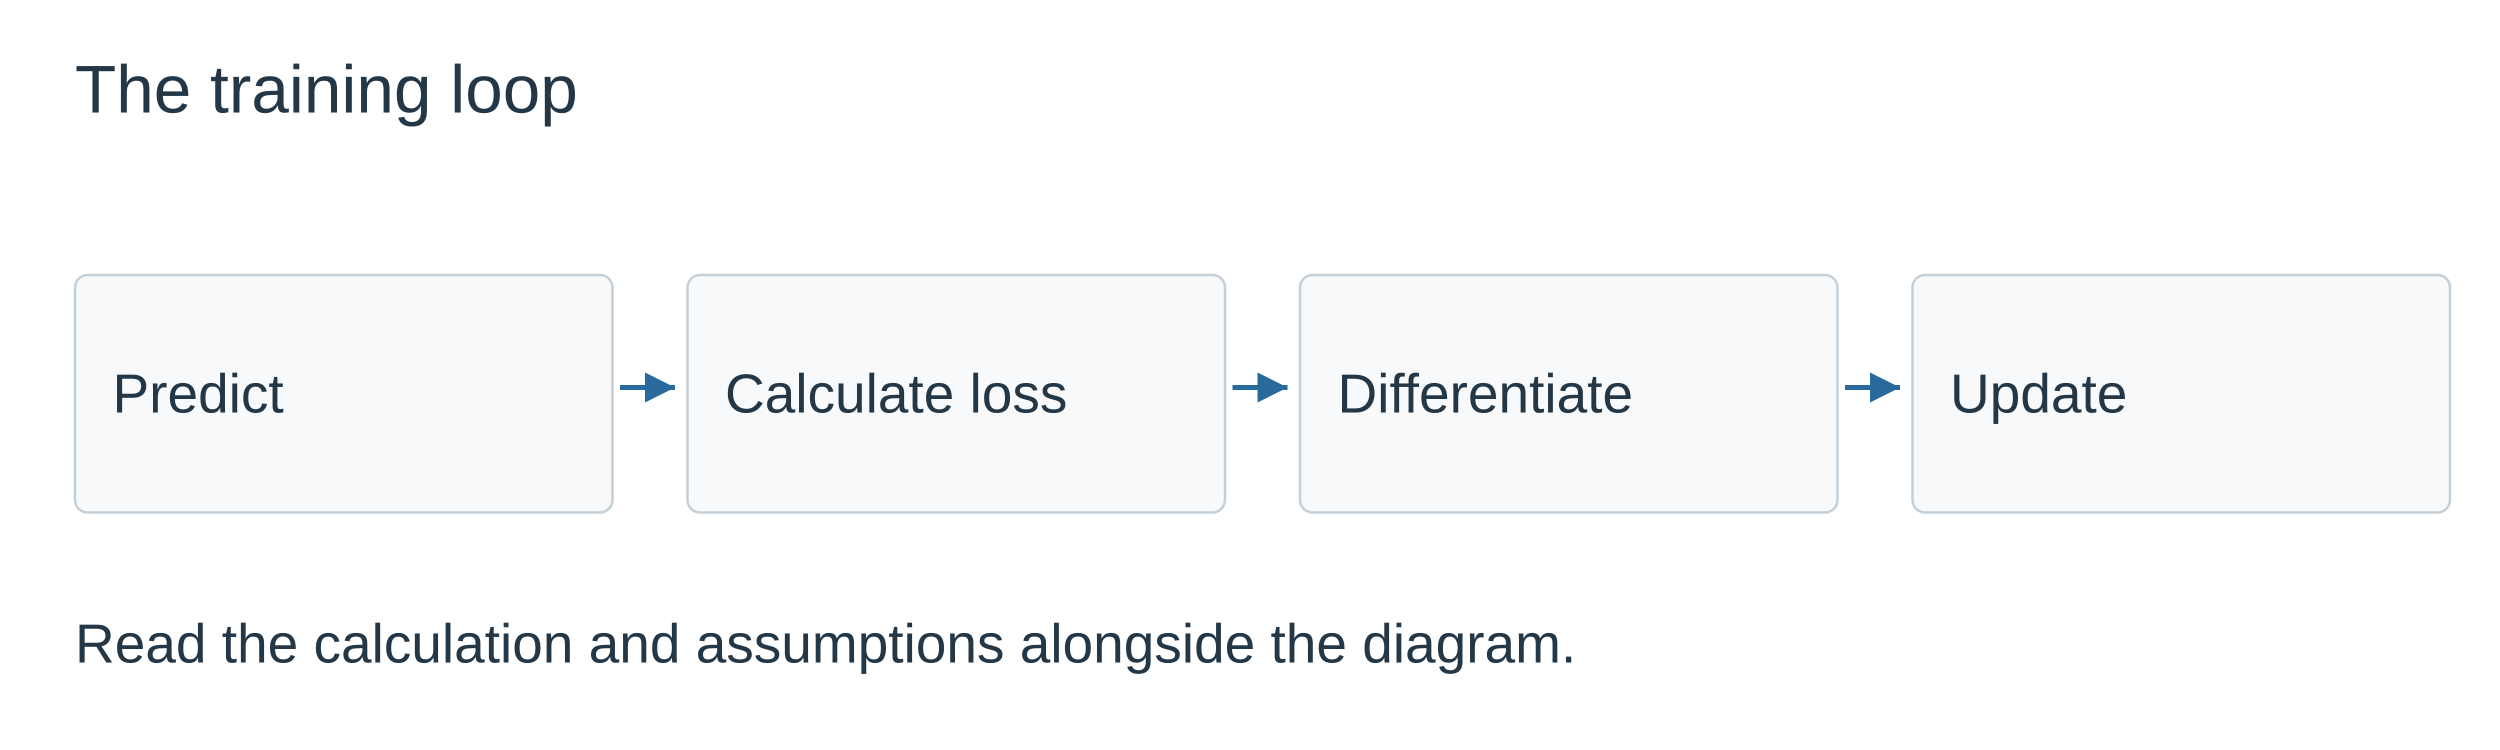
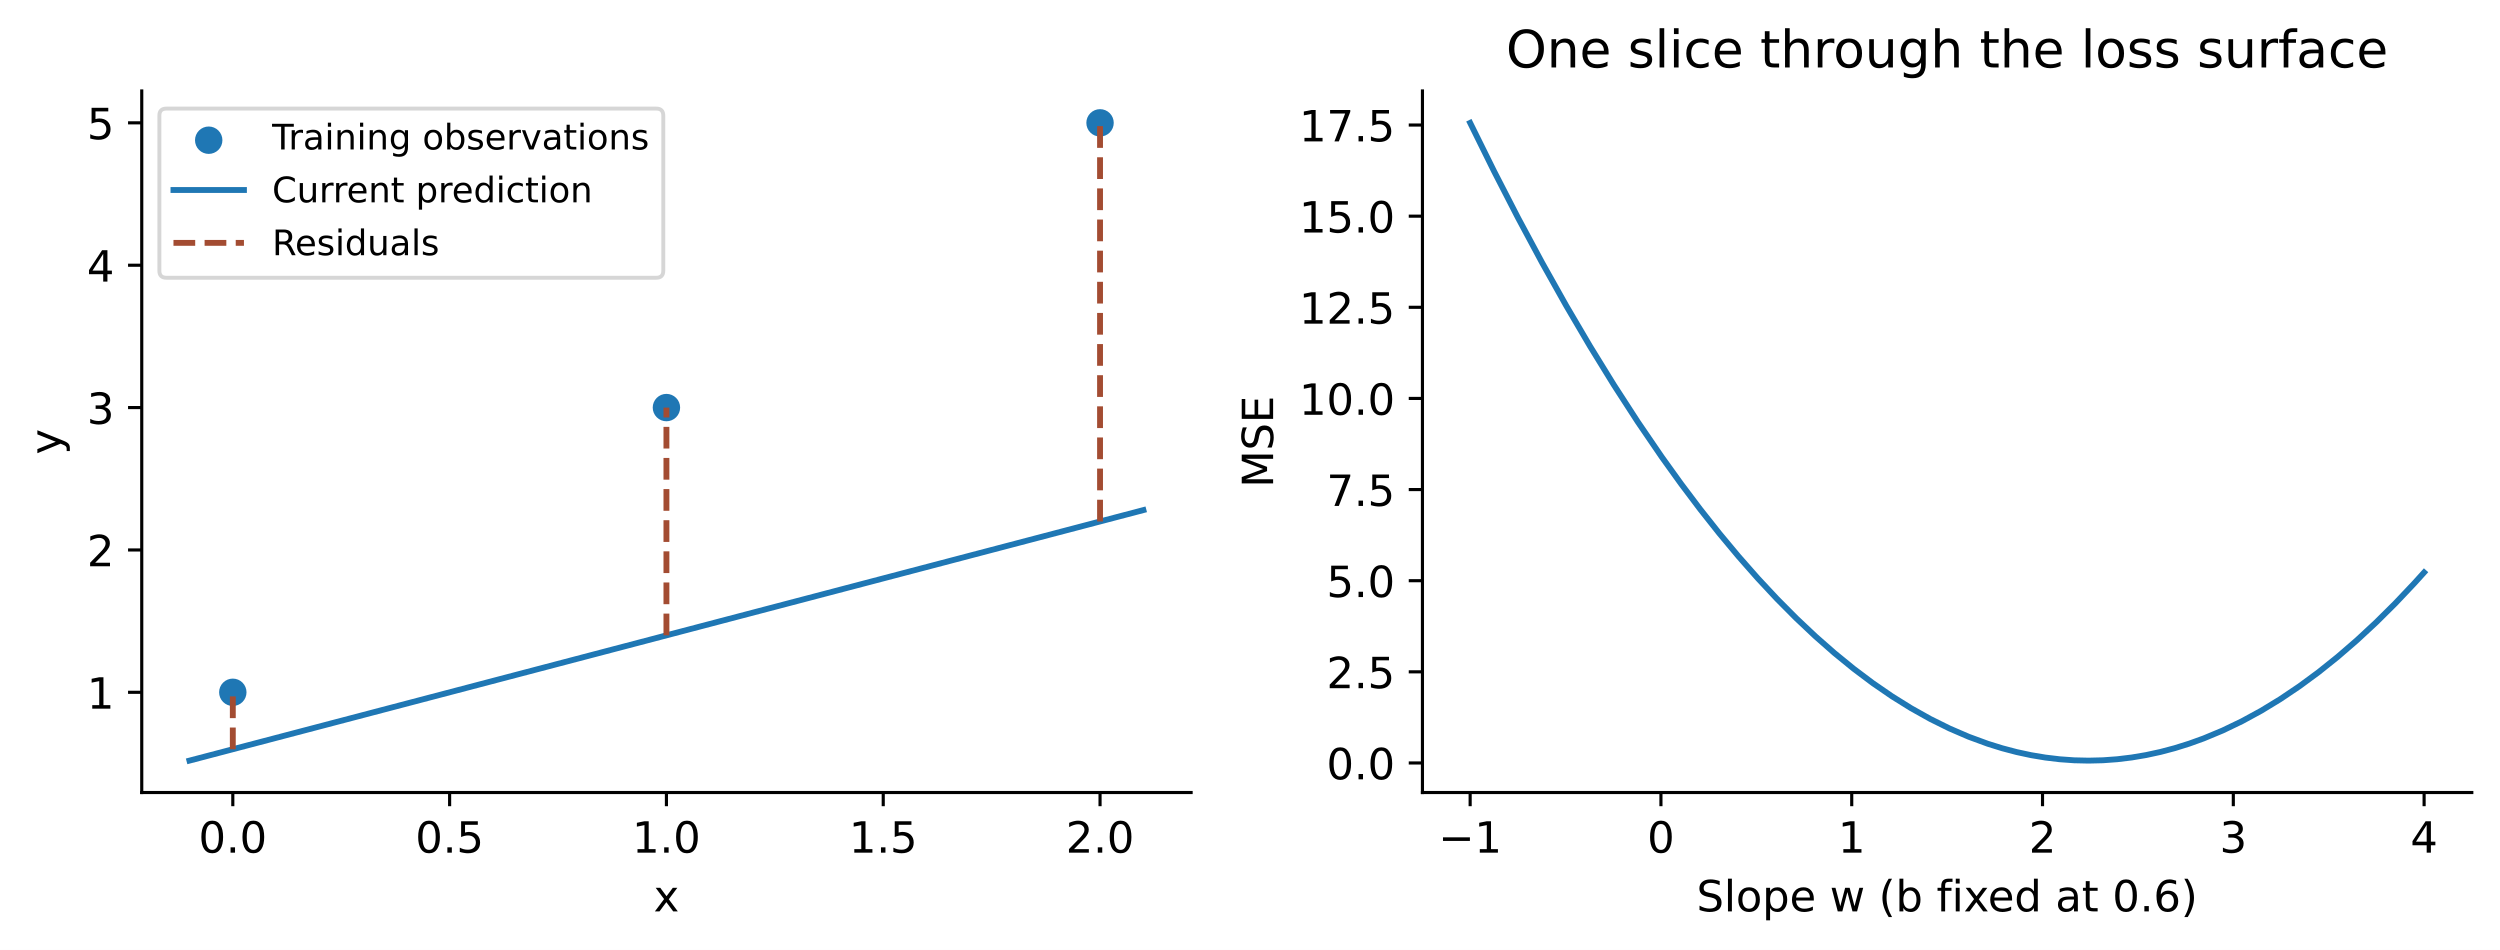
- <svg xmlns="http://www.w3.org/2000/svg" viewBox="0 0 1000 300" role="img" aria-labelledby="t d">
-   <rect width="1000" height="300" fill="white" />
+ <svg xmlns="http://www.w3.org/2000/svg" xmlns:xlink="http://www.w3.org/1999/xlink" width="638.439pt" height="242.591pt" viewBox="0 0 638.439 242.591" version="1.1">
  <defs>
-     <marker id="arrow" markerWidth="7" markerHeight="7" refX="6" refY="3" orient="auto">
-       <path d="M0 0L6 3L0 6" fill="#286a9b" />
-     </marker>
+     <style type="text/css">*{stroke-linejoin: round; stroke-linecap: butt}</style>
  </defs>
-   <style>text{font-family:Arial,sans-serif;fill:#243746}.box{fill:#f7f9fb;stroke:#c4cfd8}</style>
-   <text x="30" y="45" font-size="27">The training loop</text>
-   <rect x="30" y="110" width="215" height="95" rx="5" class="box" />
-   <text x="45" y="165" font-size="22">Predict</text>
-   <path d="M248 155L270 155" fill="none" stroke="#286a9b" stroke-width="2" marker-end="url(#arrow)" />
-   <rect x="275" y="110" width="215" height="95" rx="5" class="box" />
-   <text x="290" y="165" font-size="22">Calculate loss</text>
-   <path d="M493 155L515 155" fill="none" stroke="#286a9b" stroke-width="2" marker-end="url(#arrow)" />
-   <rect x="520" y="110" width="215" height="95" rx="5" class="box" />
-   <text x="535" y="165" font-size="22">Differentiate</text>
-   <path d="M738 155L760 155" fill="none" stroke="#286a9b" stroke-width="2" marker-end="url(#arrow)" />
-   <rect x="765" y="110" width="215" height="95" rx="5" class="box" />
-   <text x="780" y="165" font-size="22">Update</text>
-   <text x="30" y="265" font-size="22">Read the calculation and assumptions alongside the diagram.</text>
+   <g id="figure_1">
+     <g id="patch_1">
+       <path d="M 0 242.591 L 638.439 242.591 L 638.439 0 L 0 0 z " style="fill: #ffffff" />
+     </g>
+     <g id="axes_1">
+       <g id="patch_2">
+         <path d="M 36.199 202.39 L 304.179 202.39 L 304.179 23.23 L 36.199 23.23 z " style="fill: #ffffff" />
+       </g>
+       <g id="PathCollection_1">
+         <defs>
+           <path id="m3b6eeb655a" d="M 0 3 C 0.796 3 1.559 2.684 2.121 2.121 C 2.684 1.559 3 0.796 3 0 C 3 -0.796 2.684 -1.559 2.121 -2.121 C 1.559 -2.684 0.796 -3 0 -3 C -0.796 -3 -1.559 -2.684 -2.121 -2.121 C -2.684 -1.559 -3 -0.796 -3 0 C -3 0.796 -2.684 1.559 -2.121 2.121 C -1.559 2.684 -0.796 3 0 3 z " style="stroke: #1f77b4" />
+         </defs>
+         <g clip-path="url(#p8550a5845e)">
+           <use xlink:href="#m3b6eeb655a" x="59.453" y="176.796" style="fill: #1f77b4; stroke: #1f77b4" />
+           <use xlink:href="#m3b6eeb655a" x="170.189" y="104.085" style="fill: #1f77b4; stroke: #1f77b4" />
+           <use xlink:href="#m3b6eeb655a" x="280.924" y="31.374" style="fill: #1f77b4; stroke: #1f77b4" />
+         </g>
+       </g>
+       <g id="matplotlib.axis_1">
+         <g id="xtick_1">
+           <g id="line2d_1">
+             <defs>
+               <path id="ma220550d28" d="M 0 0 L 0 3.5 " style="stroke: #000000; stroke-width: 0.8" />
+             </defs>
+             <g>
+               <use xlink:href="#ma220550d28" x="59.453" y="202.39" style="stroke: #000000; stroke-width: 0.8" />
+             </g>
+           </g>
+           <g id="text_1">
+             <text style="font-size: 11px; font-family: 'DejaVu Sans', 'Bitstream Vera Sans', 'Computer Modern Sans Serif', 'Lucida Grande', 'Verdana', 'Geneva', 'Lucid', 'Arial', 'Helvetica', 'Avant Garde', sans-serif; text-anchor: middle" x="59.453" y="217.747" transform="rotate(-0 59.45321 217.7474)">0.0</text>
+           </g>
+         </g>
+         <g id="xtick_2">
+           <g id="line2d_2">
+             <g>
+               <use xlink:href="#ma220550d28" x="114.821" y="202.39" style="stroke: #000000; stroke-width: 0.8" />
+             </g>
+           </g>
+           <g id="text_2">
+             <text style="font-size: 11px; font-family: 'DejaVu Sans', 'Bitstream Vera Sans', 'Computer Modern Sans Serif', 'Lucida Grande', 'Verdana', 'Geneva', 'Lucid', 'Arial', 'Helvetica', 'Avant Garde', sans-serif; text-anchor: middle" x="114.821" y="217.747" transform="rotate(-0 114.821 217.7474)">0.5</text>
+           </g>
+         </g>
+         <g id="xtick_3">
+           <g id="line2d_3">
+             <g>
+               <use xlink:href="#ma220550d28" x="170.189" y="202.39" style="stroke: #000000; stroke-width: 0.8" />
+             </g>
+           </g>
+           <g id="text_3">
+             <text style="font-size: 11px; font-family: 'DejaVu Sans', 'Bitstream Vera Sans', 'Computer Modern Sans Serif', 'Lucida Grande', 'Verdana', 'Geneva', 'Lucid', 'Arial', 'Helvetica', 'Avant Garde', sans-serif; text-anchor: middle" x="170.189" y="217.747" transform="rotate(-0 170.1887 217.7474)">1.0</text>
+           </g>
+         </g>
+         <g id="xtick_4">
+           <g id="line2d_4">
+             <g>
+               <use xlink:href="#ma220550d28" x="225.557" y="202.39" style="stroke: #000000; stroke-width: 0.8" />
+             </g>
+           </g>
+           <g id="text_4">
+             <text style="font-size: 11px; font-family: 'DejaVu Sans', 'Bitstream Vera Sans', 'Computer Modern Sans Serif', 'Lucida Grande', 'Verdana', 'Geneva', 'Lucid', 'Arial', 'Helvetica', 'Avant Garde', sans-serif; text-anchor: middle" x="225.557" y="217.747" transform="rotate(-0 225.5565 217.7474)">1.5</text>
+           </g>
+         </g>
+         <g id="xtick_5">
+           <g id="line2d_5">
+             <g>
+               <use xlink:href="#ma220550d28" x="280.924" y="202.39" style="stroke: #000000; stroke-width: 0.8" />
+             </g>
+           </g>
+           <g id="text_5">
+             <text style="font-size: 11px; font-family: 'DejaVu Sans', 'Bitstream Vera Sans', 'Computer Modern Sans Serif', 'Lucida Grande', 'Verdana', 'Geneva', 'Lucid', 'Arial', 'Helvetica', 'Avant Garde', sans-serif; text-anchor: middle" x="280.924" y="217.747" transform="rotate(-0 280.9243 217.7474)">2.0</text>
+           </g>
+         </g>
+         <g id="text_6">
+           <text style="font-size: 11px; font-family: 'DejaVu Sans', 'Bitstream Vera Sans', 'Computer Modern Sans Serif', 'Lucida Grande', 'Verdana', 'Geneva', 'Lucid', 'Arial', 'Helvetica', 'Avant Garde', sans-serif; text-anchor: middle" x="170.189" y="232.747" transform="rotate(-0 170.1887 232.7474)">x</text>
+         </g>
+       </g>
+       <g id="matplotlib.axis_2">
+         <g id="ytick_1">
+           <g id="line2d_6">
+             <defs>
+               <path id="mc0a003b3e6" d="M 0 0 L -3.5 0 " style="stroke: #000000; stroke-width: 0.8" />
+             </defs>
+             <g>
+               <use xlink:href="#mc0a003b3e6" x="36.199" y="176.796" style="stroke: #000000; stroke-width: 0.8" />
+             </g>
+           </g>
+           <g id="text_7">
+             <text style="font-size: 11px; font-family: 'DejaVu Sans', 'Bitstream Vera Sans', 'Computer Modern Sans Serif', 'Lucida Grande', 'Verdana', 'Geneva', 'Lucid', 'Arial', 'Helvetica', 'Avant Garde', sans-serif; text-anchor: end" x="29.199" y="180.974" transform="rotate(-0 29.19875 180.9744)">1</text>
+           </g>
+         </g>
+         <g id="ytick_2">
+           <g id="line2d_7">
+             <g>
+               <use xlink:href="#mc0a003b3e6" x="36.199" y="140.44" style="stroke: #000000; stroke-width: 0.8" />
+             </g>
+           </g>
+           <g id="text_8">
+             <text style="font-size: 11px; font-family: 'DejaVu Sans', 'Bitstream Vera Sans', 'Computer Modern Sans Serif', 'Lucida Grande', 'Verdana', 'Geneva', 'Lucid', 'Arial', 'Helvetica', 'Avant Garde', sans-serif; text-anchor: end" x="29.199" y="144.619" transform="rotate(-0 29.19875 144.6188)">2</text>
+           </g>
+         </g>
+         <g id="ytick_3">
+           <g id="line2d_8">
+             <g>
+               <use xlink:href="#mc0a003b3e6" x="36.199" y="104.085" style="stroke: #000000; stroke-width: 0.8" />
+             </g>
+           </g>
+           <g id="text_9">
+             <text style="font-size: 11px; font-family: 'DejaVu Sans', 'Bitstream Vera Sans', 'Computer Modern Sans Serif', 'Lucida Grande', 'Verdana', 'Geneva', 'Lucid', 'Arial', 'Helvetica', 'Avant Garde', sans-serif; text-anchor: end" x="29.199" y="108.263" transform="rotate(-0 29.19875 108.2633)">3</text>
+           </g>
+         </g>
+         <g id="ytick_4">
+           <g id="line2d_9">
+             <g>
+               <use xlink:href="#mc0a003b3e6" x="36.199" y="67.729" style="stroke: #000000; stroke-width: 0.8" />
+             </g>
+           </g>
+           <g id="text_10">
+             <text style="font-size: 11px; font-family: 'DejaVu Sans', 'Bitstream Vera Sans', 'Computer Modern Sans Serif', 'Lucida Grande', 'Verdana', 'Geneva', 'Lucid', 'Arial', 'Helvetica', 'Avant Garde', sans-serif; text-anchor: end" x="29.199" y="71.908" transform="rotate(-0 29.19875 71.9078)">4</text>
+           </g>
+         </g>
+         <g id="ytick_5">
+           <g id="line2d_10">
+             <g>
+               <use xlink:href="#mc0a003b3e6" x="36.199" y="31.374" style="stroke: #000000; stroke-width: 0.8" />
+             </g>
+           </g>
+           <g id="text_11">
+             <text style="font-size: 11px; font-family: 'DejaVu Sans', 'Bitstream Vera Sans', 'Computer Modern Sans Serif', 'Lucida Grande', 'Verdana', 'Geneva', 'Lucid', 'Arial', 'Helvetica', 'Avant Garde', sans-serif; text-anchor: end" x="29.199" y="35.552" transform="rotate(-0 29.19875 35.55228)">5</text>
+           </g>
+         </g>
+         <g id="text_12">
+           <text style="font-size: 11px; font-family: 'DejaVu Sans', 'Bitstream Vera Sans', 'Computer Modern Sans Serif', 'Lucida Grande', 'Verdana', 'Geneva', 'Lucid', 'Arial', 'Helvetica', 'Avant Garde', sans-serif; text-anchor: middle" x="15.557" y="112.81" transform="rotate(-90 15.55742 112.8099)">y</text>
+         </g>
+       </g>
+       <g id="line2d_11">
+         <path d="M 48.38 194.246 L 50.84 193.6 L 53.301 192.954 L 55.762 192.307 L 58.223 191.661 L 60.684 191.015 L 63.144 190.368 L 65.605 189.722 L 68.066 189.076 L 70.527 188.429 L 72.988 187.783 L 75.448 187.137 L 77.909 186.49 L 80.37 185.844 L 82.831 185.198 L 85.292 184.551 L 87.752 183.905 L 90.213 183.259 L 92.674 182.613 L 95.135 181.966 L 97.595 181.32 L 100.056 180.674 L 102.517 180.027 L 104.978 179.381 L 107.439 178.735 L 109.899 178.088 L 112.36 177.442 L 114.821 176.796 L 117.282 176.149 L 119.743 175.503 L 122.203 174.857 L 124.664 174.21 L 127.125 173.564 L 129.586 172.918 L 132.047 172.271 L 134.507 171.625 L 136.968 170.979 L 139.429 170.332 L 141.89 169.686 L 144.35 169.04 L 146.811 168.393 L 149.272 167.747 L 151.733 167.101 L 154.194 166.455 L 156.654 165.808 L 159.115 165.162 L 161.576 164.516 L 164.037 163.869 L 166.498 163.223 L 168.958 162.577 L 171.419 161.93 L 173.88 161.284 L 176.341 160.638 L 178.802 159.991 L 181.262 159.345 L 183.723 158.699 L 186.184 158.052 L 188.645 157.406 L 191.105 156.76 L 193.566 156.113 L 196.027 155.467 L 198.488 154.821 L 200.949 154.174 L 203.409 153.528 L 205.87 152.882 L 208.331 152.235 L 210.792 151.589 L 213.253 150.943 L 215.713 150.297 L 218.174 149.65 L 220.635 149.004 L 223.096 148.358 L 225.557 147.711 L 228.017 147.065 L 230.478 146.419 L 232.939 145.772 L 235.4 145.126 L 237.86 144.48 L 240.321 143.833 L 242.782 143.187 L 245.243 142.541 L 247.704 141.894 L 250.164 141.248 L 252.625 140.602 L 255.086 139.955 L 257.547 139.309 L 260.008 138.663 L 262.468 138.016 L 264.929 137.37 L 267.39 136.724 L 269.851 136.077 L 272.312 135.431 L 274.772 134.785 L 277.233 134.139 L 279.694 133.492 L 282.155 132.846 L 284.615 132.2 L 287.076 131.553 L 289.537 130.907 L 291.998 130.261 " clip-path="url(#p8550a5845e)" style="fill: none; stroke: #1f77b4; stroke-width: 1.5; stroke-linecap: square" />
+       </g>
+       <g id="LineCollection_1">
+         <path d="M 59.453 191.338 L 59.453 176.796 " clip-path="url(#p8550a5845e)" style="fill: none; stroke-dasharray: 5.55,2.4; stroke-dashoffset: 0; stroke: #a34c32; stroke-width: 1.5" />
+         <path d="M 170.189 162.253 L 170.189 104.085 " clip-path="url(#p8550a5845e)" style="fill: none; stroke-dasharray: 5.55,2.4; stroke-dashoffset: 0; stroke: #a34c32; stroke-width: 1.5" />
+         <path d="M 280.924 133.169 L 280.924 31.374 " clip-path="url(#p8550a5845e)" style="fill: none; stroke-dasharray: 5.55,2.4; stroke-dashoffset: 0; stroke: #a34c32; stroke-width: 1.5" />
+       </g>
+       <g id="patch_3">
+         <path d="M 36.199 202.39 L 36.199 23.23 " style="fill: none; stroke: #000000; stroke-width: 0.8; stroke-linejoin: miter; stroke-linecap: square" />
+       </g>
+       <g id="patch_4">
+         <path d="M 36.199 202.39 L 304.179 202.39 " style="fill: none; stroke: #000000; stroke-width: 0.8; stroke-linejoin: miter; stroke-linecap: square" />
+       </g>
+       <g id="legend_1">
+         <g id="patch_5">
+           <path d="M 42.499 70.932 L 167.586 70.932 Q 169.386 70.932 169.386 69.132 L 169.386 29.53 Q 169.386 27.73 167.586 27.73 L 42.499 27.73 Q 40.699 27.73 40.699 29.53 L 40.699 69.132 Q 40.699 70.932 42.499 70.932 z " style="fill: #ffffff; opacity: 0.8; stroke: #cccccc; stroke-linejoin: miter" />
+         </g>
+         <g id="PathCollection_2">
+           <g>
+             <use xlink:href="#m3b6eeb655a" x="53.299" y="35.806" style="fill: #1f77b4; stroke: #1f77b4" />
+           </g>
+         </g>
+         <g id="text_13">
+           <text style="font-size: 9px; font-family: 'DejaVu Sans', 'Bitstream Vera Sans', 'Computer Modern Sans Serif', 'Lucida Grande', 'Verdana', 'Geneva', 'Lucid', 'Arial', 'Helvetica', 'Avant Garde', sans-serif; text-anchor: start" x="69.499" y="38.169" transform="rotate(-0 69.49875 38.16853)">Training observations</text>
+         </g>
+         <g id="line2d_12">
+           <path d="M 44.299 48.519 L 53.299 48.519 L 62.299 48.519 " style="fill: none; stroke: #1f77b4; stroke-width: 1.5; stroke-linecap: square" />
+         </g>
+         <g id="text_14">
+           <text style="font-size: 9px; font-family: 'DejaVu Sans', 'Bitstream Vera Sans', 'Computer Modern Sans Serif', 'Lucida Grande', 'Verdana', 'Geneva', 'Lucid', 'Arial', 'Helvetica', 'Avant Garde', sans-serif; text-anchor: start" x="69.499" y="51.669" transform="rotate(-0 69.49875 51.66923)">Current prediction</text>
+         </g>
+         <g id="line2d_13">
+           <path d="M 44.299 62.02 L 62.299 62.02 " style="fill: none; stroke-dasharray: 5.55,2.4; stroke-dashoffset: 0; stroke: #a34c32; stroke-width: 1.5" />
+         </g>
+         <g id="text_15">
+           <text style="font-size: 9px; font-family: 'DejaVu Sans', 'Bitstream Vera Sans', 'Computer Modern Sans Serif', 'Lucida Grande', 'Verdana', 'Geneva', 'Lucid', 'Arial', 'Helvetica', 'Avant Garde', sans-serif; text-anchor: start" x="69.499" y="65.17" transform="rotate(-0 69.49875 65.16994)">Residuals</text>
+         </g>
+       </g>
+     </g>
+     <g id="axes_2">
+       <g id="patch_6">
+         <path d="M 363.259 202.39 L 631.239 202.39 L 631.239 23.23 L 363.259 23.23 z " style="fill: #ffffff" />
+       </g>
+       <g id="matplotlib.axis_3">
+         <g id="xtick_6">
+           <g id="line2d_14">
+             <g>
+               <use xlink:href="#ma220550d28" x="375.44" y="202.39" style="stroke: #000000; stroke-width: 0.8" />
+             </g>
+           </g>
+           <g id="text_16">
+             <text style="font-size: 11px; font-family: 'DejaVu Sans', 'Bitstream Vera Sans', 'Computer Modern Sans Serif', 'Lucida Grande', 'Verdana', 'Geneva', 'Lucid', 'Arial', 'Helvetica', 'Avant Garde', sans-serif; text-anchor: middle" x="375.44" y="217.747" transform="rotate(-0 375.4397 217.7474)">−1</text>
+           </g>
+         </g>
+         <g id="xtick_7">
+           <g id="line2d_15">
+             <g>
+               <use xlink:href="#ma220550d28" x="424.163" y="202.39" style="stroke: #000000; stroke-width: 0.8" />
+             </g>
+           </g>
+           <g id="text_17">
+             <text style="font-size: 11px; font-family: 'DejaVu Sans', 'Bitstream Vera Sans', 'Computer Modern Sans Serif', 'Lucida Grande', 'Verdana', 'Geneva', 'Lucid', 'Arial', 'Helvetica', 'Avant Garde', sans-serif; text-anchor: middle" x="424.163" y="217.747" transform="rotate(-0 424.1633 217.7474)">0</text>
+           </g>
+         </g>
+         <g id="xtick_8">
+           <g id="line2d_16">
+             <g>
+               <use xlink:href="#ma220550d28" x="472.887" y="202.39" style="stroke: #000000; stroke-width: 0.8" />
+             </g>
+           </g>
+           <g id="text_18">
+             <text style="font-size: 11px; font-family: 'DejaVu Sans', 'Bitstream Vera Sans', 'Computer Modern Sans Serif', 'Lucida Grande', 'Verdana', 'Geneva', 'Lucid', 'Arial', 'Helvetica', 'Avant Garde', sans-serif; text-anchor: middle" x="472.887" y="217.747" transform="rotate(-0 472.8869 217.7474)">1</text>
+           </g>
+         </g>
+         <g id="xtick_9">
+           <g id="line2d_17">
+             <g>
+               <use xlink:href="#ma220550d28" x="521.611" y="202.39" style="stroke: #000000; stroke-width: 0.8" />
+             </g>
+           </g>
+           <g id="text_19">
+             <text style="font-size: 11px; font-family: 'DejaVu Sans', 'Bitstream Vera Sans', 'Computer Modern Sans Serif', 'Lucida Grande', 'Verdana', 'Geneva', 'Lucid', 'Arial', 'Helvetica', 'Avant Garde', sans-serif; text-anchor: middle" x="521.611" y="217.747" transform="rotate(-0 521.6106 217.7474)">2</text>
+           </g>
+         </g>
+         <g id="xtick_10">
+           <g id="line2d_18">
+             <g>
+               <use xlink:href="#ma220550d28" x="570.334" y="202.39" style="stroke: #000000; stroke-width: 0.8" />
+             </g>
+           </g>
+           <g id="text_20">
+             <text style="font-size: 11px; font-family: 'DejaVu Sans', 'Bitstream Vera Sans', 'Computer Modern Sans Serif', 'Lucida Grande', 'Verdana', 'Geneva', 'Lucid', 'Arial', 'Helvetica', 'Avant Garde', sans-serif; text-anchor: middle" x="570.334" y="217.747" transform="rotate(-0 570.3342 217.7474)">3</text>
+           </g>
+         </g>
+         <g id="xtick_11">
+           <g id="line2d_19">
+             <g>
+               <use xlink:href="#ma220550d28" x="619.058" y="202.39" style="stroke: #000000; stroke-width: 0.8" />
+             </g>
+           </g>
+           <g id="text_21">
+             <text style="font-size: 11px; font-family: 'DejaVu Sans', 'Bitstream Vera Sans', 'Computer Modern Sans Serif', 'Lucida Grande', 'Verdana', 'Geneva', 'Lucid', 'Arial', 'Helvetica', 'Avant Garde', sans-serif; text-anchor: middle" x="619.058" y="217.747" transform="rotate(-0 619.0578 217.7474)">4</text>
+           </g>
+         </g>
+         <g id="text_22">
+           <text style="font-size: 11px; font-family: 'DejaVu Sans', 'Bitstream Vera Sans', 'Computer Modern Sans Serif', 'Lucida Grande', 'Verdana', 'Geneva', 'Lucid', 'Arial', 'Helvetica', 'Avant Garde', sans-serif; text-anchor: middle" x="497.249" y="232.748" transform="rotate(-0 497.2487 232.7482)">Slope w (b fixed at 0.6)</text>
+         </g>
+       </g>
+       <g id="matplotlib.axis_4">
+         <g id="ytick_6">
+           <g id="line2d_20">
+             <g>
+               <use xlink:href="#mc0a003b3e6" x="363.259" y="194.842" style="stroke: #000000; stroke-width: 0.8" />
+             </g>
+           </g>
+           <g id="text_23">
+             <text style="font-size: 11px; font-family: 'DejaVu Sans', 'Bitstream Vera Sans', 'Computer Modern Sans Serif', 'Lucida Grande', 'Verdana', 'Geneva', 'Lucid', 'Arial', 'Helvetica', 'Avant Garde', sans-serif; text-anchor: end" x="356.259" y="199.021" transform="rotate(-0 356.2588 199.0208)">0.0</text>
+           </g>
+         </g>
+         <g id="ytick_7">
+           <g id="line2d_21">
+             <g>
+               <use xlink:href="#mc0a003b3e6" x="363.259" y="171.569" style="stroke: #000000; stroke-width: 0.8" />
+             </g>
+           </g>
+           <g id="text_24">
+             <text style="font-size: 11px; font-family: 'DejaVu Sans', 'Bitstream Vera Sans', 'Computer Modern Sans Serif', 'Lucida Grande', 'Verdana', 'Geneva', 'Lucid', 'Arial', 'Helvetica', 'Avant Garde', sans-serif; text-anchor: end" x="356.259" y="175.748" transform="rotate(-0 356.2588 175.748)">2.5</text>
+           </g>
+         </g>
+         <g id="ytick_8">
+           <g id="line2d_22">
+             <g>
+               <use xlink:href="#mc0a003b3e6" x="363.259" y="148.296" style="stroke: #000000; stroke-width: 0.8" />
+             </g>
+           </g>
+           <g id="text_25">
+             <text style="font-size: 11px; font-family: 'DejaVu Sans', 'Bitstream Vera Sans', 'Computer Modern Sans Serif', 'Lucida Grande', 'Verdana', 'Geneva', 'Lucid', 'Arial', 'Helvetica', 'Avant Garde', sans-serif; text-anchor: end" x="356.259" y="152.475" transform="rotate(-0 356.2588 152.4751)">5.0</text>
+           </g>
+         </g>
+         <g id="ytick_9">
+           <g id="line2d_23">
+             <g>
+               <use xlink:href="#mc0a003b3e6" x="363.259" y="125.024" style="stroke: #000000; stroke-width: 0.8" />
+             </g>
+           </g>
+           <g id="text_26">
+             <text style="font-size: 11px; font-family: 'DejaVu Sans', 'Bitstream Vera Sans', 'Computer Modern Sans Serif', 'Lucida Grande', 'Verdana', 'Geneva', 'Lucid', 'Arial', 'Helvetica', 'Avant Garde', sans-serif; text-anchor: end" x="356.259" y="129.202" transform="rotate(-0 356.2588 129.2023)">7.5</text>
+           </g>
+         </g>
+         <g id="ytick_10">
+           <g id="line2d_24">
+             <g>
+               <use xlink:href="#mc0a003b3e6" x="363.259" y="101.751" style="stroke: #000000; stroke-width: 0.8" />
+             </g>
+           </g>
+           <g id="text_27">
+             <text style="font-size: 11px; font-family: 'DejaVu Sans', 'Bitstream Vera Sans', 'Computer Modern Sans Serif', 'Lucida Grande', 'Verdana', 'Geneva', 'Lucid', 'Arial', 'Helvetica', 'Avant Garde', sans-serif; text-anchor: end" x="356.259" y="105.929" transform="rotate(-0 356.2588 105.9294)">10.0</text>
+           </g>
+         </g>
+         <g id="ytick_11">
+           <g id="line2d_25">
+             <g>
+               <use xlink:href="#mc0a003b3e6" x="363.259" y="78.478" style="stroke: #000000; stroke-width: 0.8" />
+             </g>
+           </g>
+           <g id="text_28">
+             <text style="font-size: 11px; font-family: 'DejaVu Sans', 'Bitstream Vera Sans', 'Computer Modern Sans Serif', 'Lucida Grande', 'Verdana', 'Geneva', 'Lucid', 'Arial', 'Helvetica', 'Avant Garde', sans-serif; text-anchor: end" x="356.259" y="82.657" transform="rotate(-0 356.2588 82.65654)">12.5</text>
+           </g>
+         </g>
+         <g id="ytick_12">
+           <g id="line2d_26">
+             <g>
+               <use xlink:href="#mc0a003b3e6" x="363.259" y="55.205" style="stroke: #000000; stroke-width: 0.8" />
+             </g>
+           </g>
+           <g id="text_29">
+             <text style="font-size: 11px; font-family: 'DejaVu Sans', 'Bitstream Vera Sans', 'Computer Modern Sans Serif', 'Lucida Grande', 'Verdana', 'Geneva', 'Lucid', 'Arial', 'Helvetica', 'Avant Garde', sans-serif; text-anchor: end" x="356.259" y="59.384" transform="rotate(-0 356.2588 59.38369)">15.0</text>
+           </g>
+         </g>
+         <g id="ytick_13">
+           <g id="line2d_27">
+             <g>
+               <use xlink:href="#mc0a003b3e6" x="363.259" y="31.932" style="stroke: #000000; stroke-width: 0.8" />
+             </g>
+           </g>
+           <g id="text_30">
+             <text style="font-size: 11px; font-family: 'DejaVu Sans', 'Bitstream Vera Sans', 'Computer Modern Sans Serif', 'Lucida Grande', 'Verdana', 'Geneva', 'Lucid', 'Arial', 'Helvetica', 'Avant Garde', sans-serif; text-anchor: end" x="356.259" y="36.111" transform="rotate(-0 356.2588 36.11083)">17.5</text>
+           </g>
+         </g>
+         <g id="text_31">
+           <text style="font-size: 11px; font-family: 'DejaVu Sans', 'Bitstream Vera Sans', 'Computer Modern Sans Serif', 'Lucida Grande', 'Verdana', 'Geneva', 'Lucid', 'Arial', 'Helvetica', 'Avant Garde', sans-serif; text-anchor: middle" x="325.124" y="112.81" transform="rotate(-90 325.124 112.8099)">MSE</text>
+         </g>
+       </g>
+       <g id="line2d_28">
+         <path d="M 375.44 31.374 L 381.561 43.759 L 387.682 55.655 L 393.803 67.061 L 399.924 77.978 L 406.045 88.404 L 412.166 98.341 L 418.287 107.788 L 424.408 116.746 L 429.305 123.559 L 434.202 130.059 L 439.099 136.246 L 443.996 142.119 L 448.892 147.678 L 453.789 152.925 L 458.686 157.857 L 463.583 162.477 L 468.48 166.783 L 473.377 170.775 L 478.273 174.454 L 483.17 177.82 L 488.067 180.872 L 492.964 183.611 L 497.861 186.036 L 502.758 188.148 L 507.655 189.947 L 511.327 191.09 L 515 192.057 L 518.672 192.847 L 522.345 193.461 L 526.018 193.899 L 529.69 194.161 L 533.363 194.246 L 537.036 194.155 L 540.708 193.888 L 544.381 193.444 L 548.054 192.825 L 551.726 192.028 L 555.399 191.056 L 559.071 189.907 L 562.744 188.582 L 567.641 186.541 L 572.538 184.186 L 577.435 181.518 L 582.331 178.537 L 587.228 175.242 L 592.125 171.634 L 597.022 167.712 L 601.919 163.477 L 606.816 158.929 L 611.713 154.067 L 616.609 148.892 L 619.058 146.186 L 619.058 146.186 " clip-path="url(#p3f923b9788)" style="fill: none; stroke: #1f77b4; stroke-width: 1.5; stroke-linecap: square" />
+       </g>
+       <g id="patch_7">
+         <path d="M 363.259 202.39 L 363.259 23.23 " style="fill: none; stroke: #000000; stroke-width: 0.8; stroke-linejoin: miter; stroke-linecap: square" />
+       </g>
+       <g id="patch_8">
+         <path d="M 363.259 202.39 L 631.239 202.39 " style="fill: none; stroke: #000000; stroke-width: 0.8; stroke-linejoin: miter; stroke-linecap: square" />
+       </g>
+       <g id="text_32">
+         <text style="font-size: 13.2px; font-family: 'DejaVu Sans', 'Bitstream Vera Sans', 'Computer Modern Sans Serif', 'Lucida Grande', 'Verdana', 'Geneva', 'Lucid', 'Arial', 'Helvetica', 'Avant Garde', sans-serif; text-anchor: middle" x="497.249" y="17.23" transform="rotate(-0 497.2487 17.22994)">One slice through the loss surface</text>
+       </g>
+     </g>
+   </g>
+   <defs>
+     <clipPath id="p8550a5845e">
+       <rect x="36.199" y="23.23" width="267.98" height="179.16" />
+     </clipPath>
+     <clipPath id="p3f923b9788">
+       <rect x="363.259" y="23.23" width="267.98" height="179.16" />
+     </clipPath>
+   </defs>
</svg>
